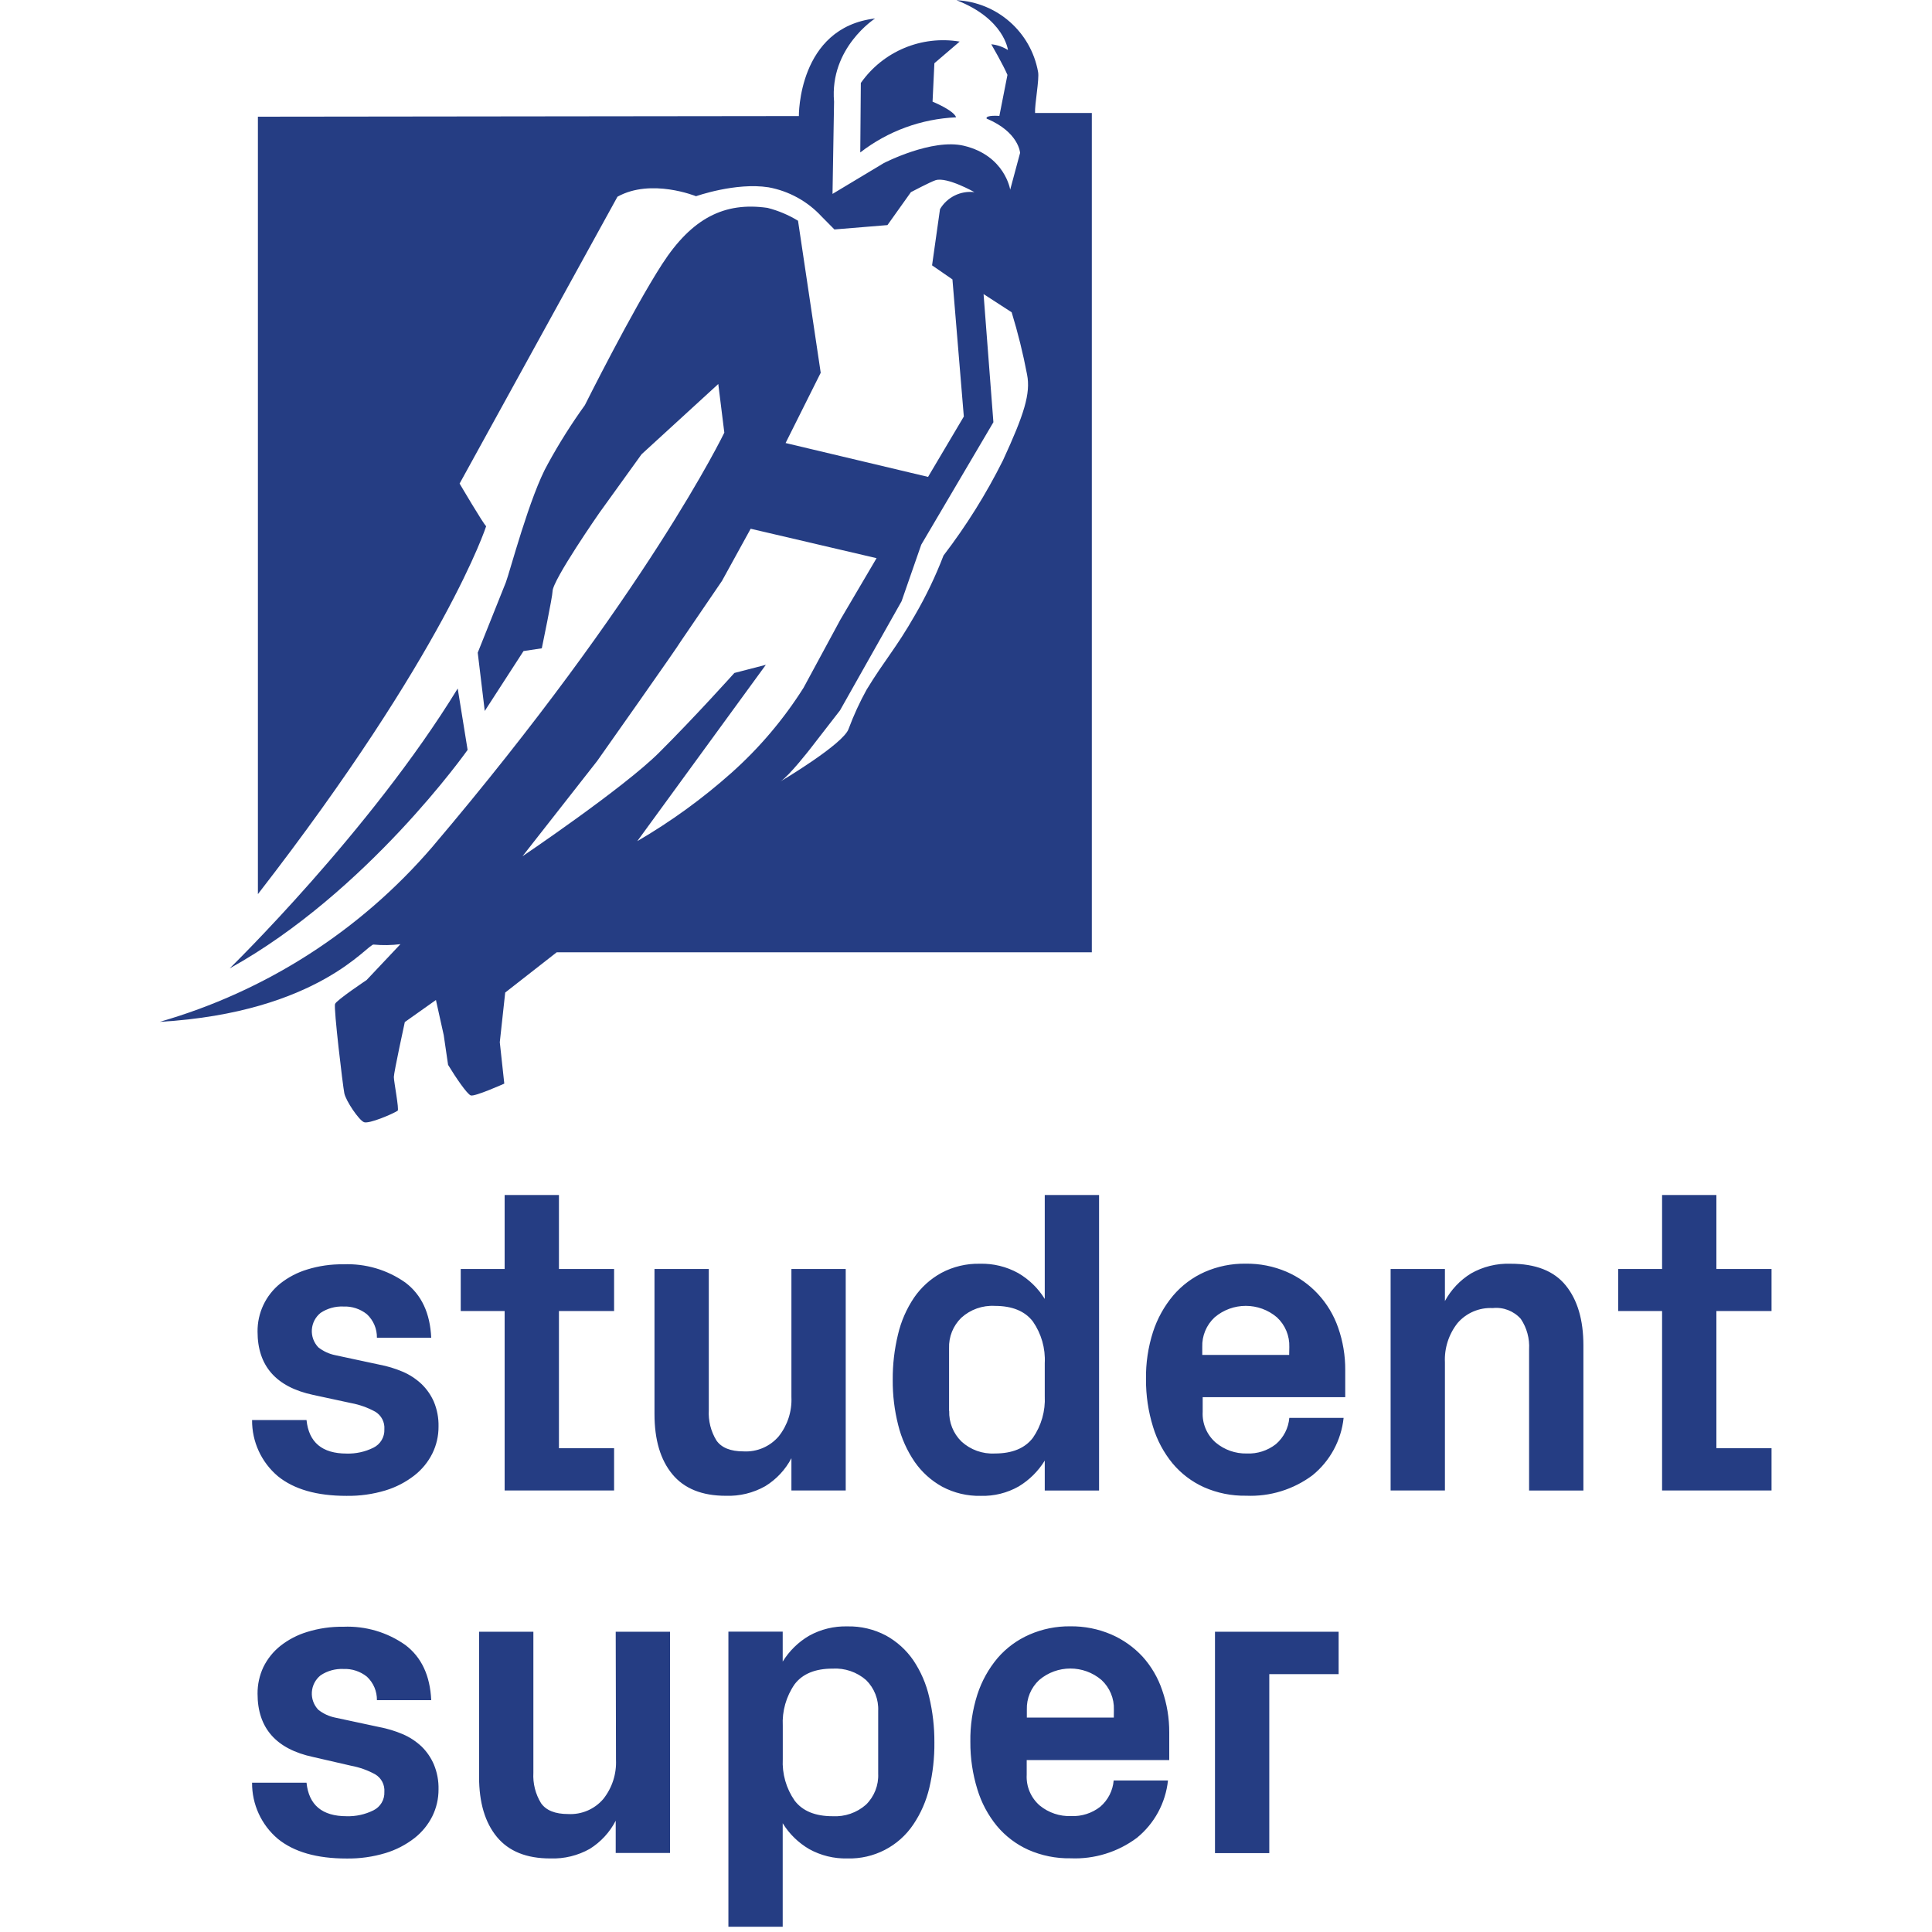
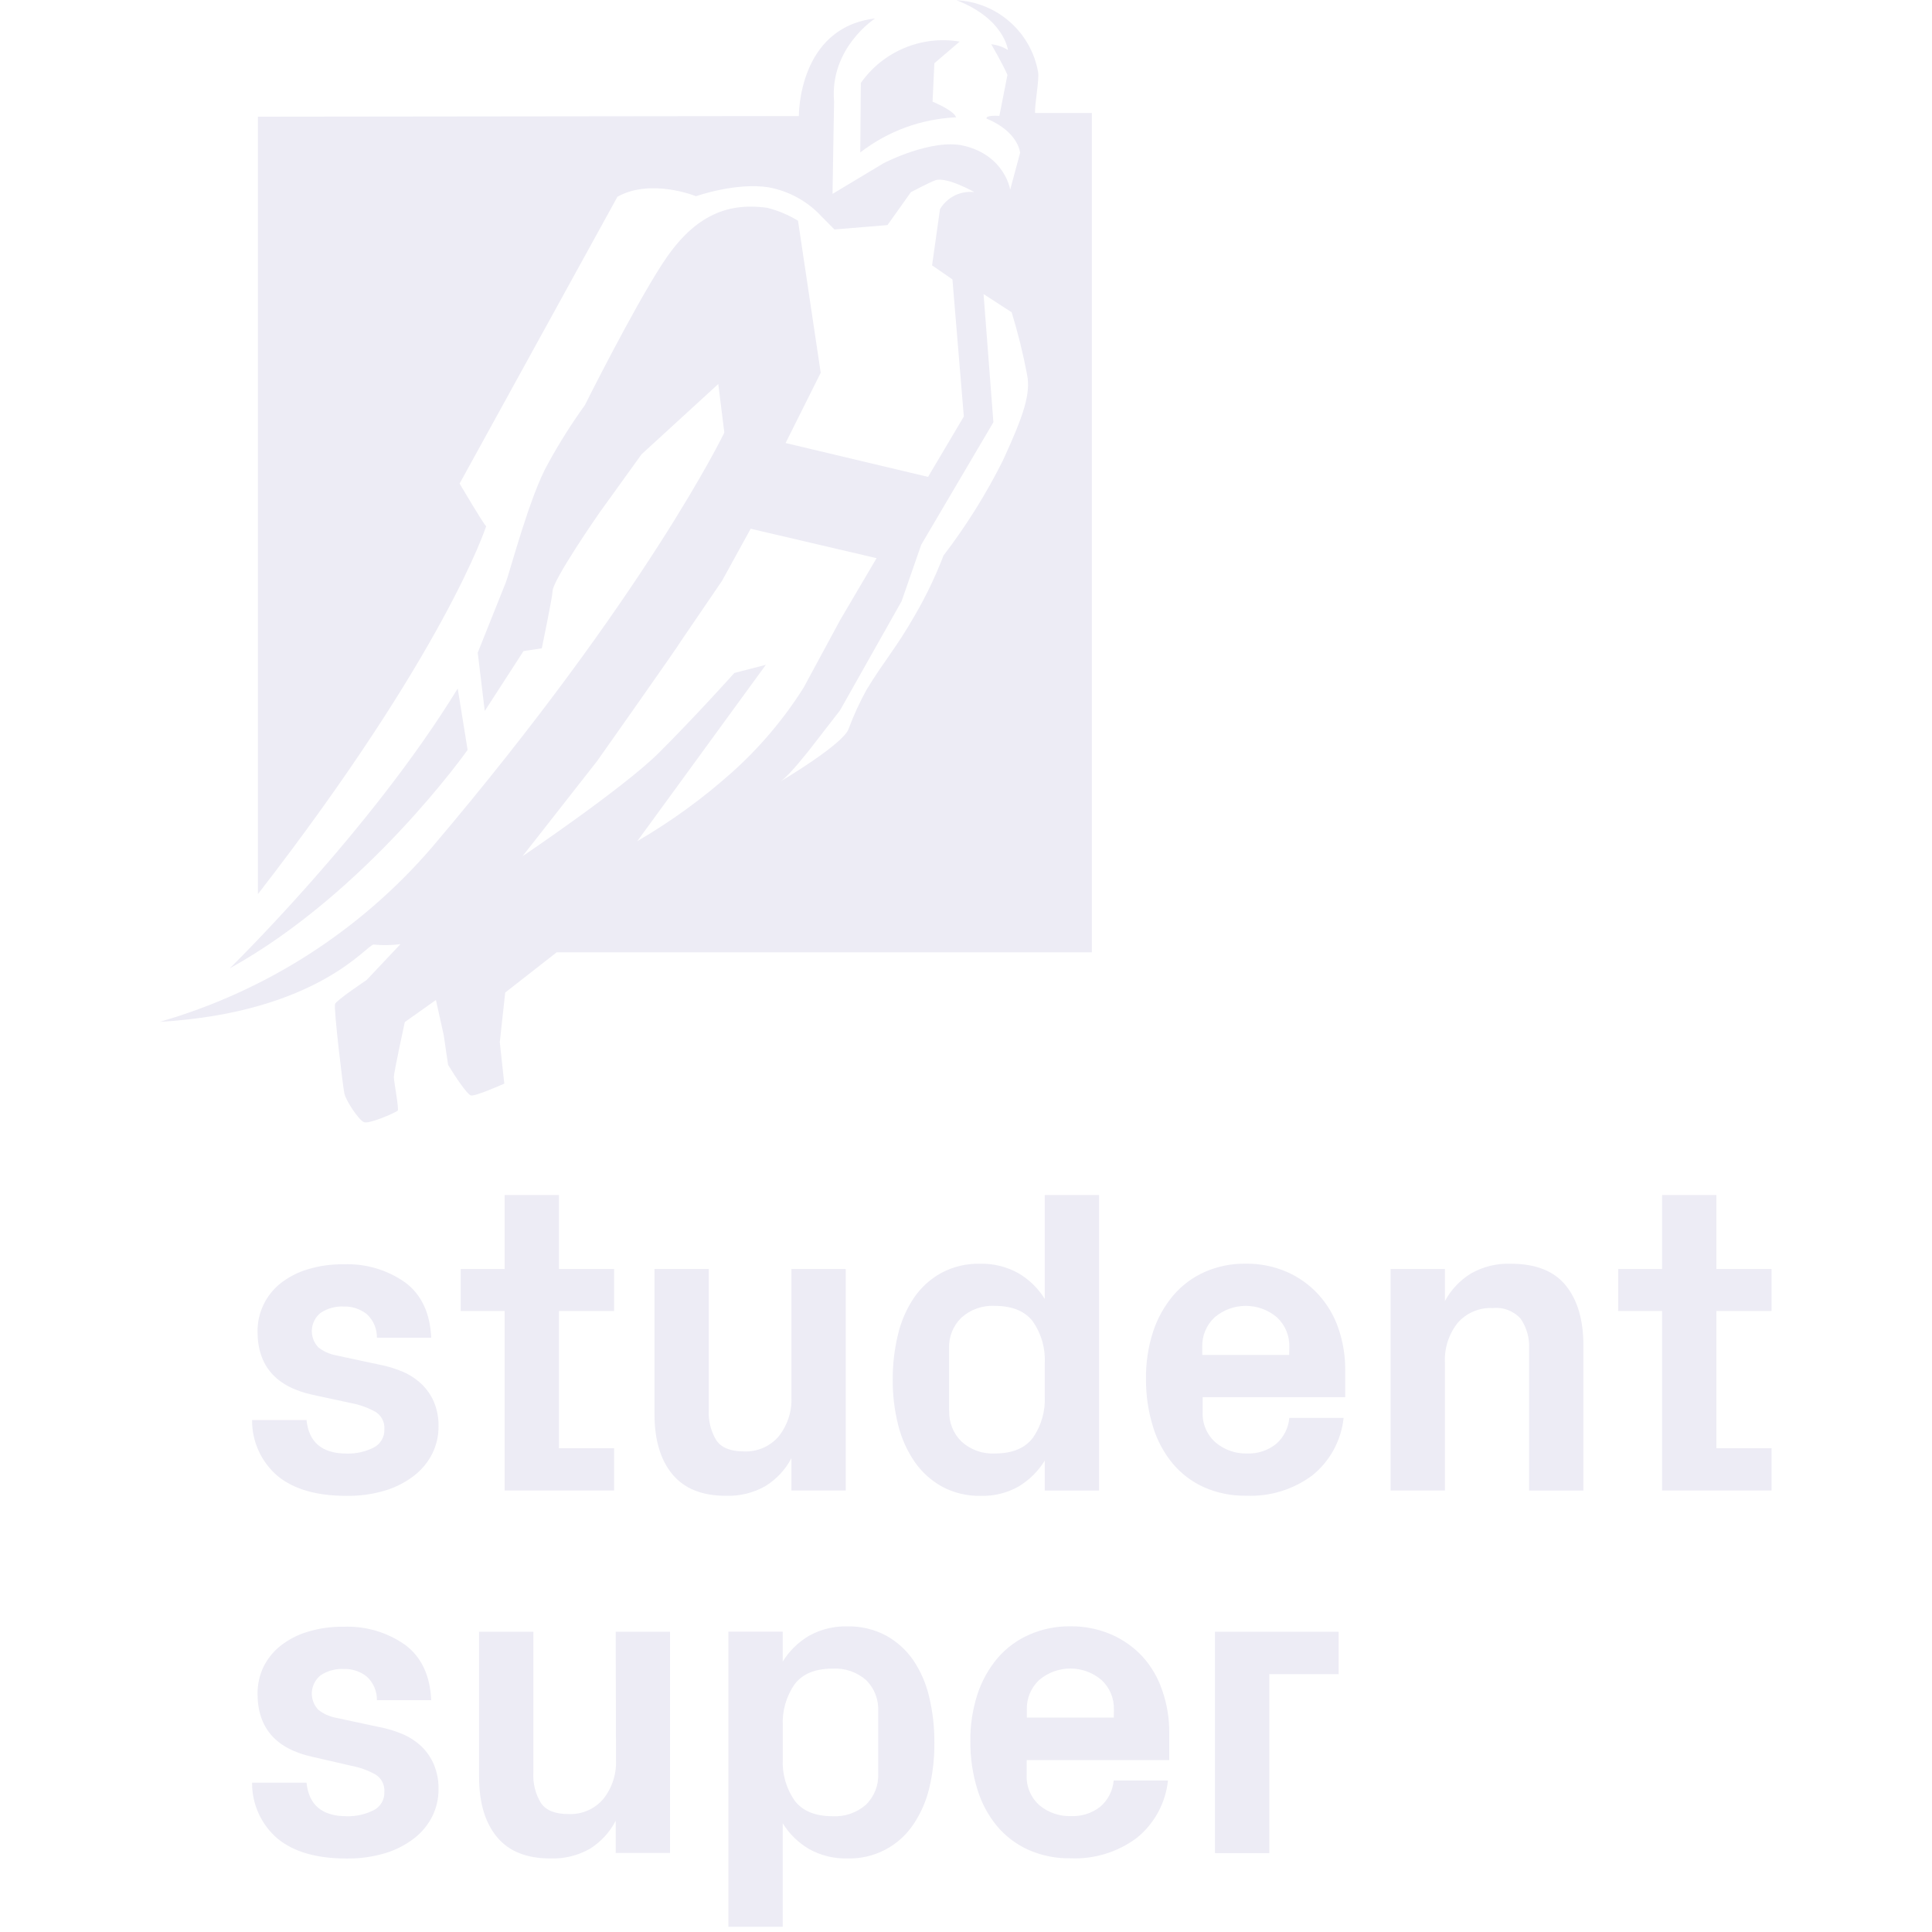
- <svg xmlns="http://www.w3.org/2000/svg" width="200" height="200" viewBox="0 0 231 275">
-   <g fill="#253D83">
+ <svg xmlns="http://www.w3.org/2000/svg" width="125" height="125" viewBox="0 0 231 275">
+   <g fill="#edecf5">
    <path d="M114.6 5.92c-5.433-.908-10.904 1.382-14.07 5.89l-.08 9.89c3.92-3.036 8.686-4.782 13.64-5-.33-1-3.35-2.23-3.35-2.23L111 9l3.6-3.08z" />
    <path d="M45 155.92c.55.22 4.78-1.68 4.78-1.68l-.64-5.89.77-7.07 7.33-5.73h76.17V16.08h-8.08c-.07-1.2.63-4.83.43-5.84-1.022-5.69-5.835-9.924-11.61-10.21 6.82 2.65 7.32 7.09 7.32 7.09-.716-.453-1.527-.733-2.37-.82 0 0 1.73 3 2.3 4.36l-1.15 5.84s-2-.16-1.82.38c4.6 1.92 4.77 4.88 4.77 4.88L121.79 27s-.74-4.85-6.58-6.25c-4.55-1.09-11.42 2.47-11.42 2.47L96.5 27.6l.22-13.13c-.66-7.67 5.84-11.84 5.84-11.84-11 1.29-10.85 13.89-10.85 13.89l-77 .09v110.66C41.44 92.79 47.2 74.9 47.2 74.9c-.37-.27-3.78-6.07-3.78-6.07L65.89 28c4.81-2.67 11.18-.07 11.18-.07s5.64-2 10.32-1.27c2.9.53 5.55 1.985 7.55 4.15l1.83 1.85 7.55-.62 3.34-4.69s2.81-1.48 3.51-1.7c1.63-.51 5.53 1.7 5.53 1.7-1.97-.236-3.89.713-4.9 2.42l-1.13 8 2.9 2 1.62 19.52-5.09 8.59-20.28-4.82 5-10-3.23-21.64c-1.347-.823-2.81-1.44-4.34-1.83-6.1-.88-10.75 1.43-15 8s-11 20.08-11 20.08C59.33 60.335 57.576 63.117 56 66c-2.58 4.52-5.47 15.56-6 16.9l-4 10 1 8.3 5.52-8.53 2.6-.39s1.53-7.38 1.53-8.11c0-1.6 6.67-11.18 6.67-11.18l6-8.33 10.92-10 .86 6.92s-11.07 23.05-41.59 59C29.285 132.474 15.805 141.12.73 145.45c22.72-1.34 29.67-11.23 30.47-11 1.265.124 2.54.103 3.8-.06l-4.82 5.11s-4.27 2.85-4.49 3.4c-.22.55 1.1 11.62 1.32 12.71.22 1.09 2.08 3.84 2.8 4.12.72.28 4.13-1.19 4.79-1.63.24-.16-.54-4.14-.54-4.8 0-.66 1.56-7.82 1.56-7.82l4.43-3.14 1.11 5 .62 4.23c1.08 1.79 2.68 4.13 3.22 4.35zm64.13-78.39L119.4 60.1 118 41.86l4 2.59c.89 2.908 1.622 5.862 2.19 8.85.54 2.71-.43 5.72-3.43 12.23-2.383 4.772-5.216 9.306-8.46 13.54-1.127 2.938-2.488 5.78-4.07 8.5-2.74 4.79-4.24 6.27-6.88 10.6-.985 1.785-1.837 3.64-2.55 5.55-.69 2.17-9.71 7.51-9.71 7.51 1.28-.82 4.28-4.7 4.28-4.7l4.2-5.42 8.76-15.53 2.8-8.05zM63 108.32s11.74-16.63 11.88-17l5.89-8.64 4.08-7.42 17.92 4.19-5.15 8.75-5.24 9.69c-2.838 4.495-6.292 8.572-10.26 12.11-4.133 3.684-8.626 6.944-13.41 9.73l18.3-25.1-4.48 1.16s-5.67 6.32-10.75 11.37c-5.08 5.05-19.41 14.72-19.41 14.72L63 108.32z" />
    <path d="M44.56 106.74L43.15 98c-12.4 20.28-32.46 39.84-32.46 39.84 19.59-10.84 33.87-31.1 33.87-31.1zM38 197c-.79-.74-1.703-1.337-2.7-1.76-1.064-.45-2.174-.786-3.31-1l-6.25-1.34c-.887-.177-1.72-.56-2.43-1.12-.648-.676-.982-1.594-.92-2.528.064-.934.517-1.8 1.25-2.382.957-.636 2.092-.95 3.24-.9 1.213-.052 2.404.34 3.35 1.1.924.862 1.44 2.076 1.42 3.34h7.73c-.16-3.5-1.387-6.117-3.68-7.85-2.572-1.817-5.673-2.732-8.82-2.6-1.748-.026-3.49.223-5.16.74-1.39.42-2.69 1.1-3.83 2-2.07 1.668-3.26 4.193-3.23 6.85 0 4.873 2.637 7.873 7.91 9l5.43 1.17c1.194.224 2.345.636 3.41 1.22.87.517 1.374 1.48 1.3 2.49.054 1.115-.564 2.155-1.57 2.64-1.18.583-2.485.868-3.8.83-3.48 0-5.383-1.59-5.71-4.77h-7.75c-.025 3.082 1.324 6.014 3.68 8 2.293 1.86 5.543 2.79 9.75 2.79 1.89.03 3.772-.233 5.58-.78 1.49-.456 2.882-1.18 4.11-2.14 1.067-.835 1.935-1.898 2.54-3.11.586-1.19.887-2.502.88-3.83.028-1.21-.197-2.412-.66-3.53-.416-.95-1.014-1.81-1.76-2.53zM49.83 212.15h15.58v-6.01h-7.85v-19.53h7.85v-5.98h-7.85V170.1h-7.73v10.53h-6.25v5.98h6.25M90.65 207.56v4.59h7.73v-31.52h-7.73v18.23c.093 2.02-.55 4.007-1.81 5.59-1.243 1.453-3.09 2.244-5 2.14-1.853 0-3.14-.517-3.86-1.55-.796-1.298-1.177-2.81-1.09-4.33v-20.08h-7.73v20.65c0 3.66.847 6.513 2.54 8.56 1.693 2.047 4.23 3.07 7.61 3.07 1.964.07 3.91-.404 5.62-1.37 1.576-.968 2.86-2.343 3.72-3.98zM123 211.58c1.513-.913 2.785-2.175 3.71-3.68v4.26h7.73V170.1h-7.73v14.79c-.938-1.52-2.236-2.783-3.78-3.68-1.666-.92-3.547-1.38-5.45-1.33-1.908-.042-3.795.405-5.48 1.3-1.554.853-2.887 2.058-3.89 3.52-1.076 1.596-1.852 3.375-2.29 5.25-.512 2.11-.764 4.277-.75 6.45-.017 2.174.245 4.342.78 6.45.463 1.873 1.26 3.648 2.35 5.24 1.017 1.463 2.36 2.67 3.92 3.53 1.69.896 3.58 1.344 5.49 1.3 1.885.053 3.75-.41 5.39-1.34zm-9.91-10.75v-8.91c-.06-1.63.573-3.21 1.74-4.35 1.3-1.18 3.018-1.788 4.77-1.69 2.48 0 4.287.74 5.42 2.22 1.204 1.735 1.8 3.82 1.69 5.93v4.71c.106 2.106-.49 4.187-1.69 5.92-1.133 1.487-2.94 2.23-5.42 2.23-1.75.09-3.46-.525-4.75-1.71-1.164-1.142-1.795-2.72-1.74-4.35h-.02zM165.59 184.18c-1.255-1.352-2.777-2.428-4.47-3.16-1.838-.785-3.82-1.177-5.82-1.15-2.002-.026-3.986.376-5.82 1.18-1.724.765-3.254 1.907-4.48 3.34-1.286 1.528-2.264 3.29-2.88 5.19-.7 2.18-1.037 4.46-1 6.75-.015 2.29.322 4.57 1 6.76.576 1.907 1.524 3.68 2.79 5.22 1.214 1.447 2.738 2.602 4.46 3.38 1.89.833 3.936 1.246 6 1.21 3.39.147 6.73-.88 9.45-2.91 2.5-2.03 4.092-4.968 4.43-8.17h-7.73c-.12 1.45-.807 2.792-1.91 3.74-1.18.924-2.652 1.395-4.15 1.33-1.61.034-3.176-.517-4.41-1.55-1.266-1.097-1.953-2.718-1.86-4.39v-2.08h20.29V195c.012-2.042-.327-4.072-1-6-.618-1.79-1.602-3.432-2.89-4.82zm-4.09 8.68h-12.37v-1.12c-.055-1.6.587-3.142 1.76-4.23 2.556-2.177 6.314-2.177 8.87 0 1.173 1.088 1.815 2.63 1.76 4.23l-.02 1.12zM193 179.88c-1.97-.066-3.918.415-5.63 1.39-1.554.96-2.83 2.313-3.7 3.92v-4.56h-7.73v31.52h7.73v-18.23c-.095-2.023.545-4.01 1.8-5.6 1.248-1.444 3.094-2.23 5-2.13 1.504-.165 2.995.41 4 1.54.856 1.272 1.27 2.79 1.18 4.32v20.11h7.73V191.5c0-3.62-.837-6.463-2.51-8.53-1.673-2.067-4.297-3.097-7.87-3.09zM222.31 170.1h-7.73v10.53h-6.25v5.98h6.25v25.54h15.58v-6.01h-7.85v-19.53h7.85v-5.98h-7.85M38 248.59c-.79-.74-1.703-1.337-2.7-1.76-1.065-.45-2.174-.785-3.31-1l-6.25-1.34c-.887-.176-1.72-.56-2.43-1.12-.648-.676-.982-1.594-.92-2.528.064-.934.517-1.8 1.25-2.382.957-.636 2.092-.95 3.24-.9 1.213-.052 2.404.34 3.35 1.1.924.862 1.44 2.076 1.42 3.34h7.73c-.16-3.5-1.387-6.117-3.68-7.85-2.572-1.817-5.673-2.732-8.82-2.6-1.748-.026-3.49.223-5.16.74-1.39.42-2.69 1.1-3.83 2-1.01.812-1.83 1.837-2.4 3-.558 1.188-.842 2.487-.83 3.8 0 4.873 2.637 7.873 7.91 9l5.43 1.25c1.194.224 2.345.635 3.41 1.22.87.517 1.374 1.48 1.3 2.49.054 1.115-.564 2.155-1.57 2.64-1.18.583-2.485.868-3.8.83-3.48 0-5.383-1.59-5.71-4.77h-7.75c-.025 3.082 1.324 6.014 3.68 8 2.293 1.86 5.543 2.79 9.75 2.79 1.89.03 3.772-.233 5.58-.78 1.49-.453 2.882-1.175 4.11-2.13 1.067-.835 1.935-1.898 2.54-3.11.586-1.19.887-2.502.88-3.83.028-1.21-.197-2.412-.66-3.53-.41-.965-1.01-1.838-1.76-2.57zM65.68 250.49c.09 2.018-.552 4-1.81 5.58-1.243 1.453-3.09 2.244-5 2.14-1.853 0-3.14-.517-3.86-1.55-.796-1.298-1.177-2.81-1.09-4.33v-20.07h-7.73v20.65c0 3.66.847 6.513 2.54 8.56 1.693 2.047 4.23 3.067 7.61 3.06 1.964.07 3.91-.404 5.62-1.37 1.564-.98 2.835-2.36 3.68-4v4.59h7.73v-31.49h-7.73l.04 18.23zM108 236.32c-1.004-1.46-2.336-2.666-3.89-3.52-1.69-.895-3.58-1.342-5.49-1.3-1.903-.052-3.785.407-5.45 1.33-1.536.9-2.827 2.164-3.76 3.68v-4.26h-7.73v42h7.73v-14.73c.935 1.518 2.23 2.782 3.77 3.68 1.66.918 3.534 1.377 5.43 1.33 3.752.11 7.298-1.713 9.39-4.83 1.07-1.587 1.843-3.356 2.28-5.22.502-2.123.744-4.3.72-6.48.012-2.172-.236-4.337-.74-6.45-.426-1.867-1.192-3.64-2.26-5.23zm-5 16.14c.078 1.654-.556 3.263-1.74 4.42-1.307 1.15-3.013 1.738-4.75 1.64-2.473 0-4.273-.74-5.4-2.22-1.205-1.735-1.8-3.82-1.69-5.93v-4.71c-.11-2.11.486-4.195 1.69-5.93 1.127-1.48 2.927-2.22 5.4-2.22 1.742-.103 3.455.483 4.77 1.63 1.175 1.158 1.8 2.762 1.72 4.41v8.91zM140.63 235.8c-1.255-1.352-2.777-2.428-4.47-3.16-1.84-.785-3.82-1.177-5.82-1.15-2.002-.025-3.986.377-5.82 1.18-1.737.758-3.282 1.896-4.52 3.33-1.286 1.528-2.264 3.29-2.88 5.19-.7 2.18-1.037 4.46-1 6.75-.015 2.29.322 4.57 1 6.76.576 1.907 1.524 3.68 2.79 5.22 1.214 1.447 2.738 2.603 4.46 3.38 1.89.833 3.936 1.246 6 1.21 3.39.148 6.73-.88 9.45-2.91 2.5-2.03 4.092-4.968 4.43-8.17h-7.73c-.12 1.45-.807 2.792-1.91 3.74-1.178.922-2.646 1.394-4.14 1.33-1.623.063-3.213-.47-4.47-1.5-1.266-1.097-1.953-2.718-1.86-4.39v-2.08h20.29v-3.93c.01-2.042-.327-4.072-1-6-.594-1.775-1.547-3.41-2.8-4.8zm-4.09 8.68h-12.38v-1.12c-.055-1.6.587-3.142 1.76-4.23 2.556-2.177 6.314-2.177 8.87 0 1.173 1.088 1.815 2.63 1.76 4.23l-.01 1.12zM150.94 263.77h7.73V238.3h9.87v-6.04h-17.6" />
  </g>
</svg>
